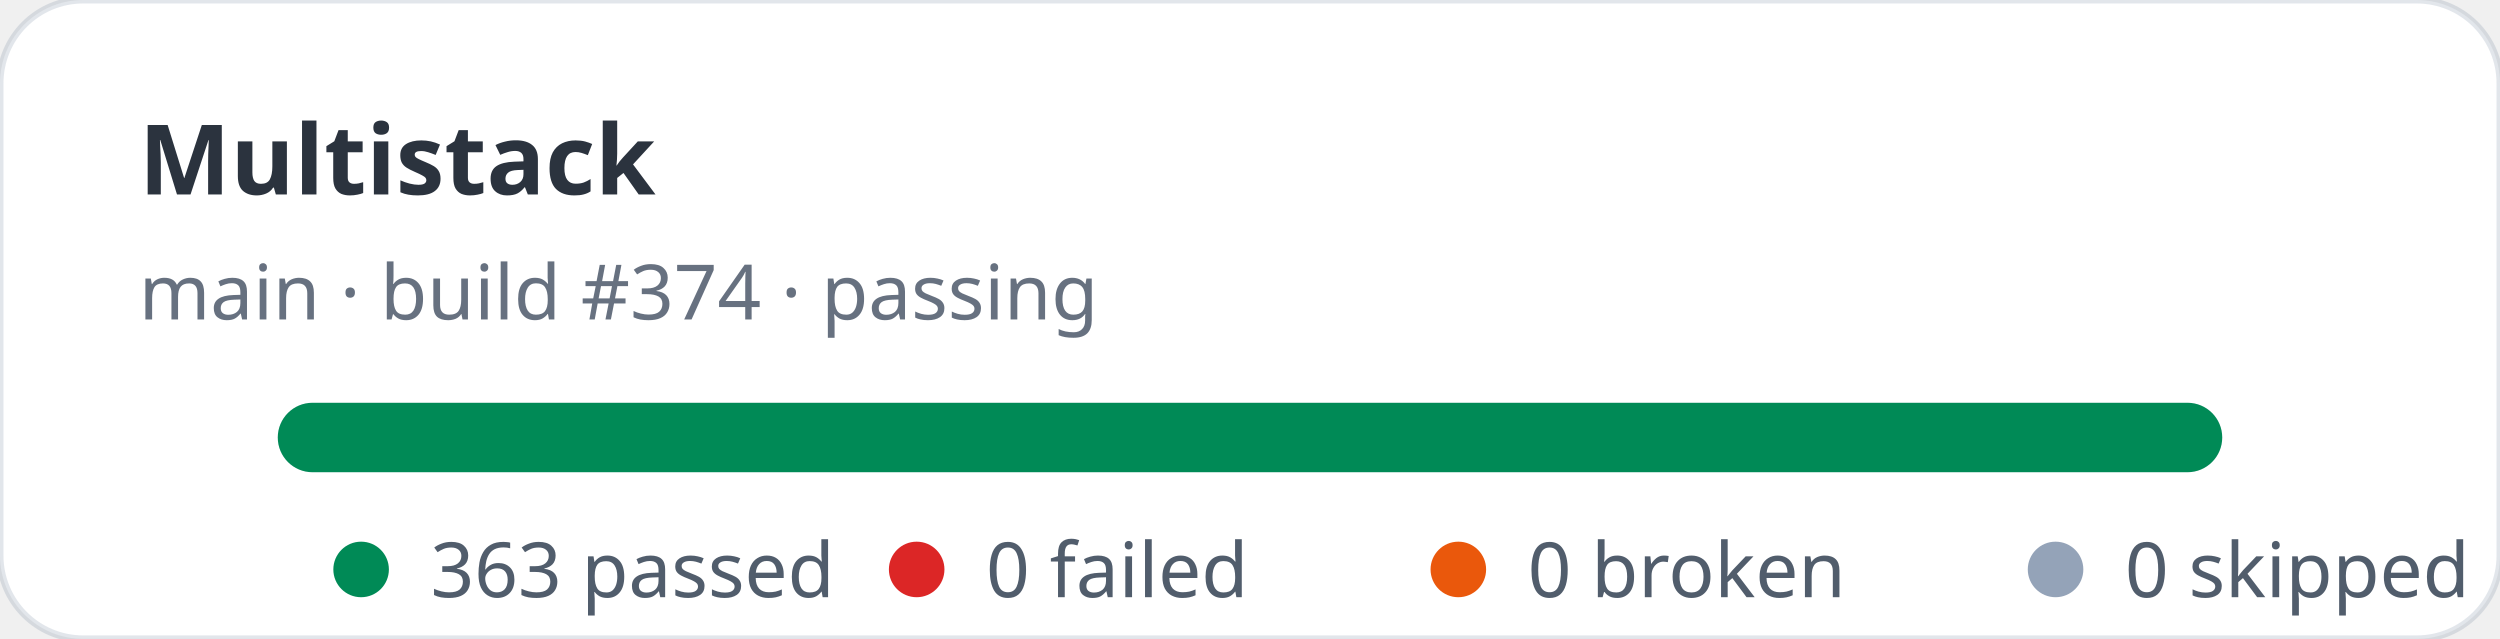
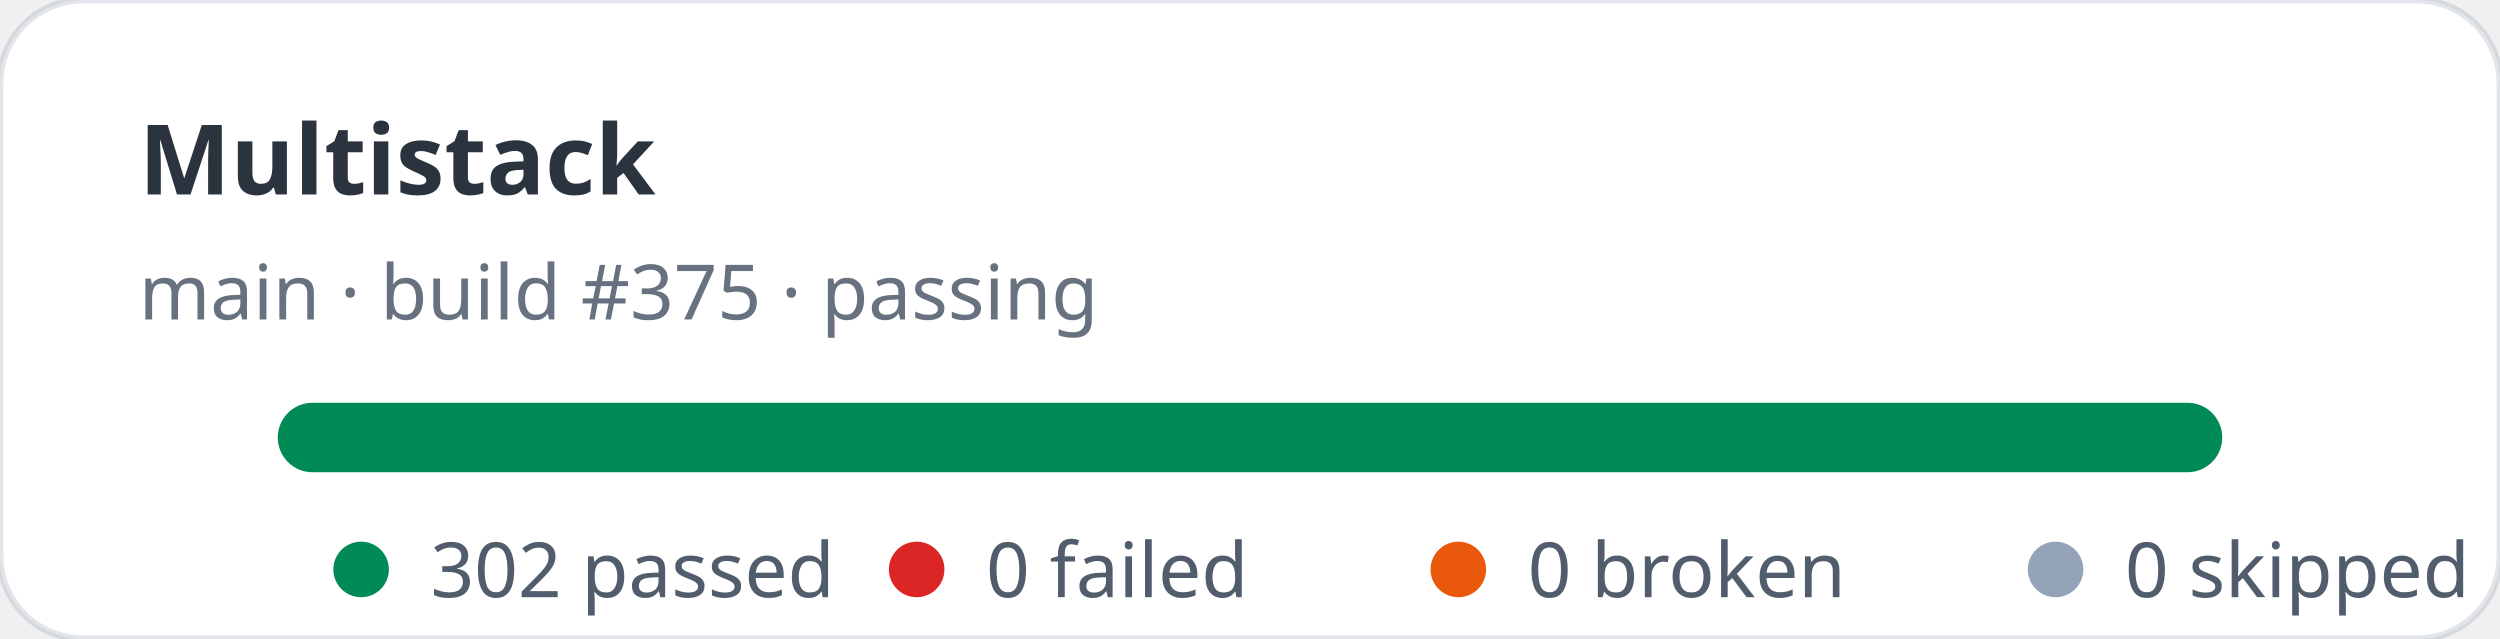
- <svg xmlns="http://www.w3.org/2000/svg" width="360" height="92" viewBox="0 0 360 92" role="img" aria-label="Multistack stats: 363 passed, 0 failed">
+ <svg xmlns="http://www.w3.org/2000/svg" width="360" height="92" viewBox="0 0 360 92" role="img" aria-label="Multistack stats: 302 passed, 0 failed">
  <rect width="360" height="92" rx="12" fill="#ffffff" stroke="rgba(11,48,86,0.12)" />
  <text x="20" y="28" fill="rgba(1,10,24,0.83)" font-family="ui-sans-serif,system-ui,sans-serif" font-size="14" font-weight="700">Multistack</text>
-   <text x="20" y="46" fill="rgba(2,19,44,0.6)" font-family="ui-sans-serif,system-ui,sans-serif" font-size="11">main · build #374 · passing</text>
+   <text x="20" y="46" fill="rgba(2,19,44,0.6)" font-family="ui-sans-serif,system-ui,sans-serif" font-size="11">main · build #375 · passing</text>
  <rect x="40" y="58" width="280" height="10" rx="5" fill="#e2e8f0" />
  <rect x="40" y="58" width="280" height="10" rx="5" fill="#008a56" />
  <g font-family="ui-sans-serif,system-ui,sans-serif" font-size="11" fill="rgba(1,18,40,0.68)">
    <circle cx="52" cy="82" r="4" fill="#008a56" />
-     <text x="62" y="86">363 passed</text>
+     <text x="62" y="86">302 passed</text>
    <circle cx="132" cy="82" r="4" fill="#dc2626" />
    <text x="142" y="86">0 failed</text>
    <circle cx="210" cy="82" r="4" fill="#ea580c" />
    <text x="220" y="86">0 broken</text>
    <circle cx="296" cy="82" r="4" fill="#94a3b8" />
    <text x="306" y="86">0 skipped</text>
  </g>
</svg>
